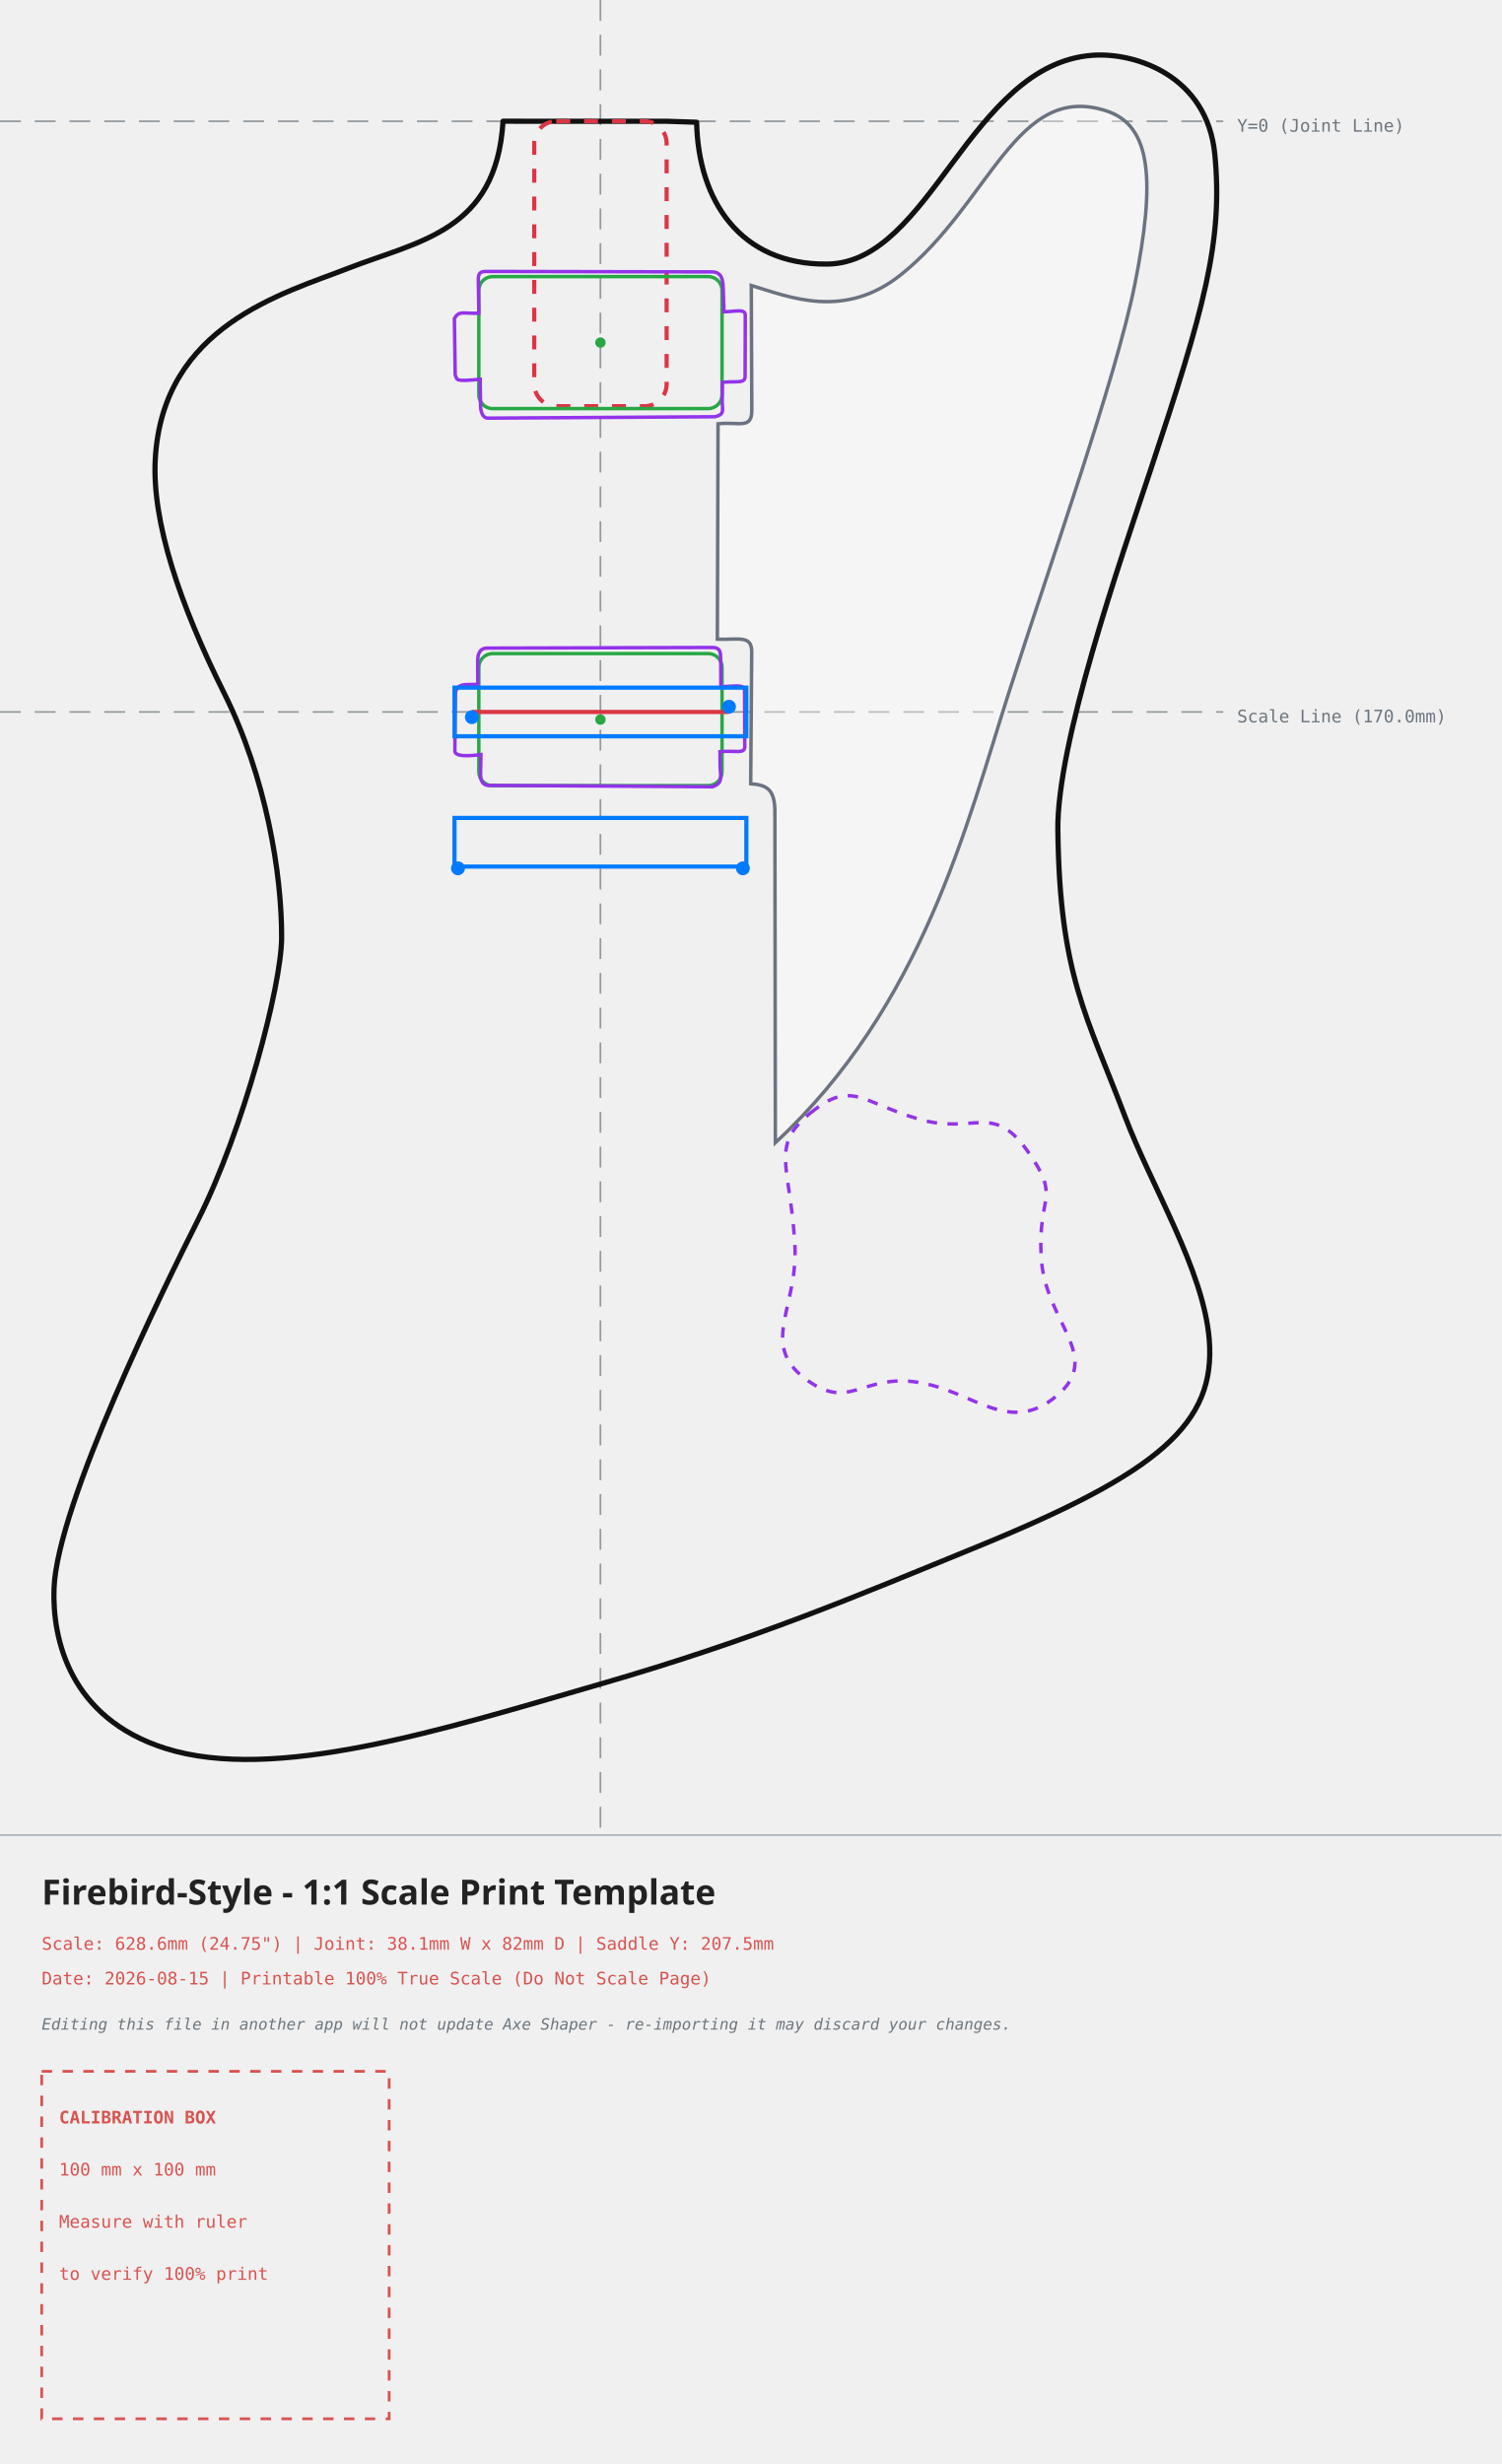
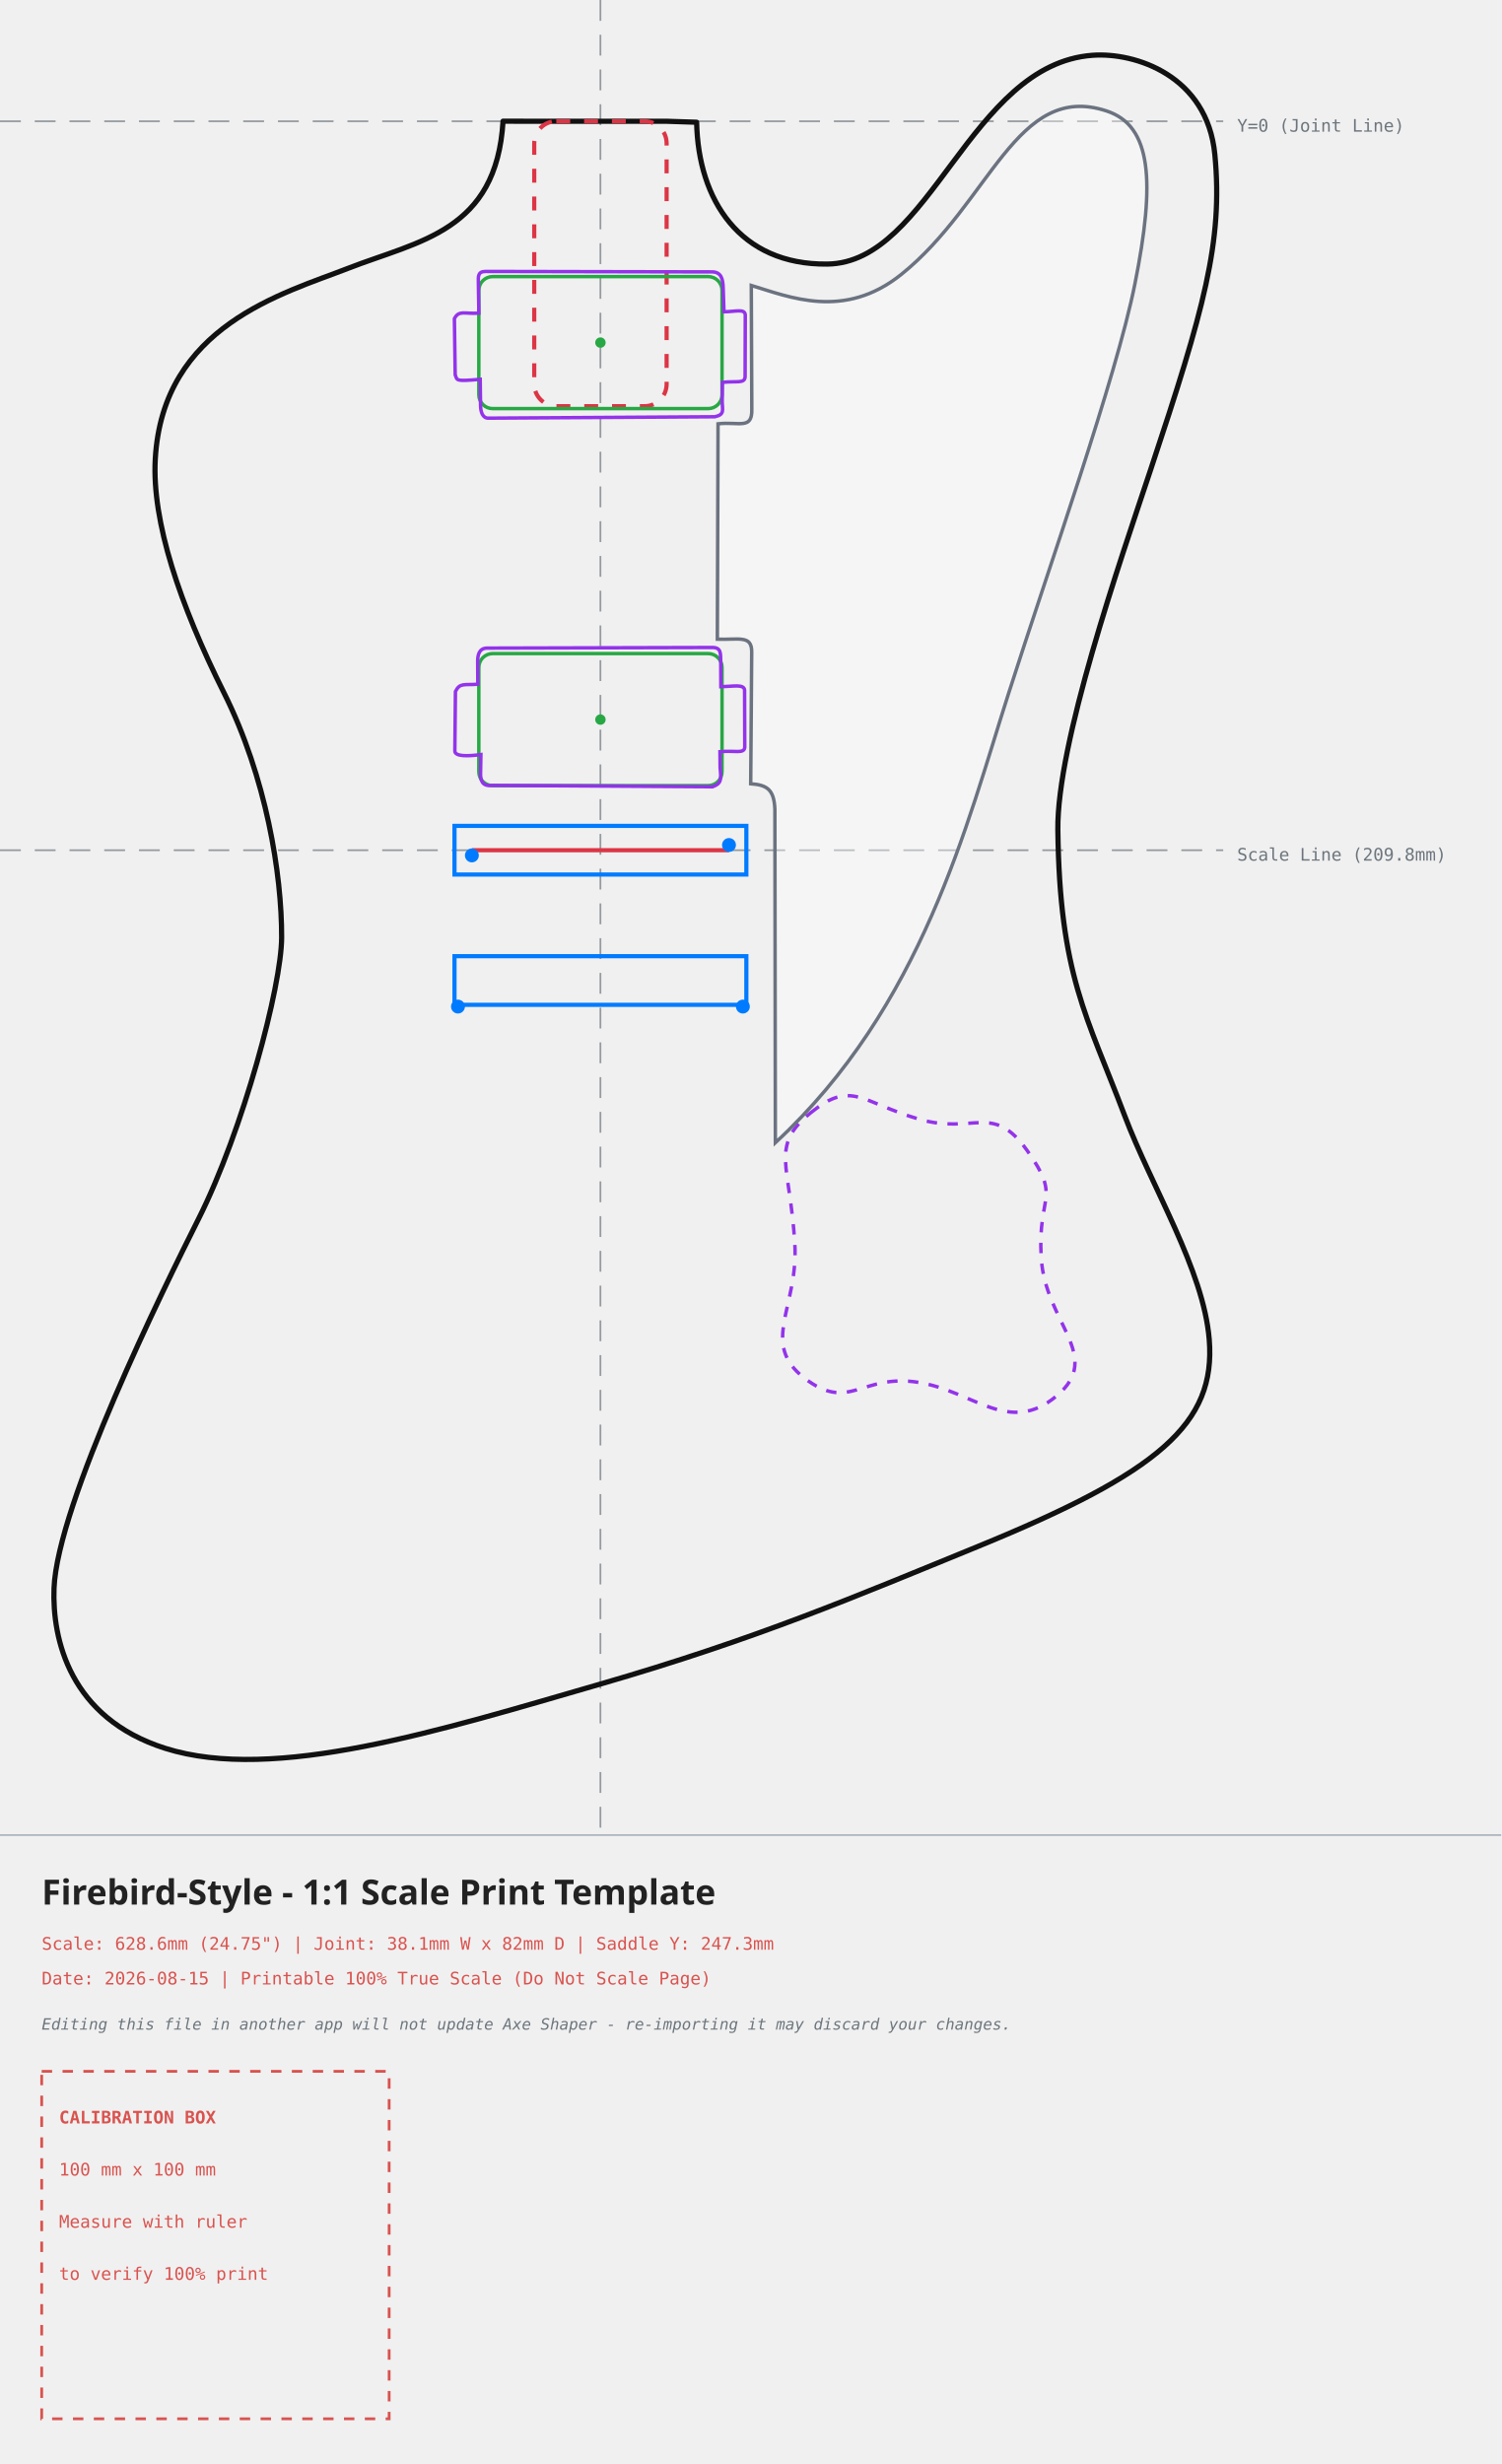
<svg xmlns="http://www.w3.org/2000/svg" width="432.06mm" height="709.14mm" viewBox="-172.81 -34.90 432.06 709.14">
  <style>
    .body-line { fill: none; stroke: #111111; stroke-width: 1.5; stroke-linecap: round; stroke-linejoin: round; }
    .neck-pocket { fill: none; stroke: #dc3545; stroke-width: 1.2; stroke-dasharray: 4,4; }
    .pickup-rout { fill: none; stroke: #28a745; stroke-width: 1.0; }
    .bridge-rout { fill: none; stroke: #007bff; stroke-width: 1.2; }
    .back-route { fill: none; stroke: #9333ea; stroke-width: 1.0; stroke-dasharray: 3,3; }
    .front-route { fill: none; stroke: #9333ea; stroke-width: 1.0; }
    .pickguard { fill: #ffffff; fill-opacity: 0.35; stroke: #6b7280; stroke-width: 1.0; }
    .center-axis { fill: none; stroke: #6c757d; stroke-width: 0.5; stroke-dasharray: 6,4; opacity: 0.7; }
    .calibration-box { fill: none; stroke: #d9534f; stroke-width: 0.8; stroke-dasharray: 3,3; }
    .band-rule { fill: none; stroke: #adb5bd; stroke-width: 0.5; }
    .text-label { font-family: monospace, sans-serif; font-size: 5px; fill: #d9534f; }
    .disclaimer-label { font-family: monospace, sans-serif; font-size: 4.5px; font-style: italic; fill: #6c757d; }
    .axis-label { font-family: monospace, sans-serif; font-size: 5px; fill: #6c757d; }
    .title-label { font-family: sans-serif; font-size: 10px; font-weight: bold; fill: #222222; }
  </style>
  <g>
    <line x1="0" y1="-34.90" x2="0" y2="493.23" class="center-axis" />
    <line x1="-172.81" y1="0" x2="179.25" y2="0" class="center-axis" />
    <text x="183.25" y="3" class="axis-label">Y=0 (Joint Line)</text>
-     <line x1="-172.81" y1="170.00" x2="179.25" y2="170.00" class="center-axis" stroke="#007bff" />
-     <text x="183.25" y="173.00" class="axis-label" fill="#007bff">Scale Line (170.0mm)</text>
+     <line x1="-172.81" y1="209.79" x2="179.25" y2="209.79" class="center-axis" stroke="#007bff" />
+     <text x="183.25" y="212.79" class="axis-label" fill="#007bff">Scale Line (209.8mm)</text>
    <path d="M 60.49 285.38 C 72.33 275.76, 74.90 282.30, 91.72 287.20 C 107.52 291.80, 112.86 282.21, 122.85 296.27 C 132.84 310.33, 125.78 308.45, 126.86 327.02 C 127.95 345.79, 144.96 355.40, 131.27 366.87 C 117.58 378.34, 107.44 365.48, 91.50 362.94 C 75.06 360.32, 71.67 371.71, 58.72 361.72 C 45.77 351.73, 57.02 341.31, 55.95 323.10 C 54.61 300.17, 48.65 295.00, 60.49 285.38 Z" class="back-route" />
    <path d="M -19.05 0.00 C -19.05 0.00, -28.03 -0.02, -28.03 -0.02 C -29.94 31.75, -52.23 34.37, -72.70 42.35 C -91.16 49.55, -126.00 58.79, -128.12 97.24 C -129.12 115.25, -121.03 139.10, -108.38 164.42 C -96.17 188.85, -91.70 216.68, -91.75 234.88 C -91.79 248.90, -102.83 290.37, -115.68 315.92 C -125.59 335.63, -156.35 397.99, -157.26 422.22 C -157.81 436.82, -152.70 459.56, -125.28 468.26 C -93.84 478.23, -45.76 462.99, -0.32 449.86 C 45.11 436.73, 73.76 424.42, 108.50 410.23 C 160.85 388.84, 177.18 374.78, 175.22 350.63 C 173.59 330.49, 158.70 306.89, 150.85 286.11 C 140.05 257.50, 132.17 245.85, 131.65 203.97 C 131.34 179.09, 149.42 127.12, 158.43 100.05 C 173.63 54.36, 179.25 34.64, 176.83 9.54 C 174.64 -13.13, 153.93 -19.90, 141.60 -18.99 C 106.30 -16.36, 95.07 40.76, 65.30 41.10 C 40.13 41.39, 28.12 22.65, 27.69 0.28 C 27.69 0.28, 19.05 0.00, 19.05 0.00 C 19.05 0.00, -19.05 0.00, -19.05 0.00 Z" class="body-line" />
    <path d="M 43.42 47.25 C 54.16 50.50, 70.10 57.30, 86.56 44.10 C 112.25 23.50, 119.73 -11.52, 145.69 -2.96 C 158.66 1.31, 159.75 17.26, 153.81 46.89 C 148.36 74.09, 129.26 127.79, 117.39 164.92 C 105.51 202.05, 92.74 254.70, 50.35 293.97 C 50.35 293.97, 50.21 197.97, 50.21 197.97 C 49.97 192.15, 47.80 191.02, 43.25 190.66 C 43.25 190.66, 43.54 152.71, 43.54 152.71 C 43.55 147.80, 39.84 149.27, 33.65 149.07 C 33.65 149.07, 33.85 87.07, 33.85 87.07 C 39.92 86.38, 43.72 88.90, 43.57 82.84 C 43.57 82.84, 43.42 47.25, 43.42 47.25 Z" class="pickguard" style="fill:#ffffff" />
    <rect x="-19.05" y="0" width="38.1" height="82" rx="6.35" ry="6.35" class="neck-pocket" />
    <g transform="translate(0, 63.7) rotate(0)">
      <rect x="-35.00" y="-19.00" width="70" height="38" rx="4" ry="4" class="pickup-rout" />
      <circle cx="0" cy="0" r="1.5" fill="#28a745" />
    </g>
    <g transform="translate(0, 172.2) rotate(0)">
      <rect x="-35.00" y="-19.00" width="70" height="38" rx="4" ry="4" class="pickup-rout" />
      <circle cx="0" cy="0" r="1.5" fill="#28a745" />
    </g>
    <path d="M -33.00 43.22 C -33.00 43.22, 31.78 43.35, 31.78 43.35 C 34.80 43.22, 35.24 45.33, 35.33 47.91 C 35.33 47.91, 35.56 54.84, 35.56 54.84 C 39.17 54.75, 41.49 53.92, 41.69 55.69 C 41.69 55.69, 41.64 73.57, 41.64 73.57 C 41.46 75.53, 39.48 74.73, 35.10 75.13 C 35.10 75.13, 35.05 80.82, 35.05 80.82 C 35.08 83.08, 35.84 84.41, 32.94 85.04 C 32.94 85.04, -32.10 85.44, -32.10 85.44 C -33.99 85.57, -34.46 83.50, -34.50 81.89 C -34.50 81.89, -34.60 74.27, -34.60 74.27 C -41.83 74.89, -41.17 74.63, -41.80 72.95 C -41.80 72.95, -42.03 56.81, -42.03 56.81 C -40.73 54.28, -39.12 55.49, -34.99 55.23 C -34.99 55.23, -35.13 46.48, -35.13 46.48 C -35.14 44.75, -35.40 43.22, -33.00 43.22 Z" class="front-route" />
    <path d="M -32.60 151.62 C -32.60 151.62, 31.88 151.45, 31.88 151.45 C 34.90 151.32, 34.54 153.13, 34.63 155.71 C 34.63 155.71, 34.66 162.74, 34.66 162.74 C 38.27 162.65, 41.29 161.92, 41.49 163.69 C 41.49 163.69, 41.54 180.17, 41.54 180.17 C 41.36 182.13, 38.78 181.03, 34.40 181.43 C 34.40 181.43, 34.45 186.12, 34.45 186.12 C 34.78 189.48, 34.84 190.61, 32.24 191.54 C 32.24 191.54, -31.30 191.14, -31.30 191.14 C -34.09 191.47, -34.46 189.60, -34.50 187.99 C -34.50 187.99, -34.40 182.27, -34.40 182.27 C -38.33 182.79, -41.87 182.83, -41.90 181.25 C -41.90 181.25, -41.73 164.11, -41.73 164.11 C -40.43 161.58, -39.42 162.29, -35.29 162.03 C -35.29 162.03, -35.33 155.48, -35.33 155.48 C -35.34 153.75, -35.00 151.62, -32.60 151.62 Z" class="front-route" />
    <g id="bridge-hardware">
-       <rect x="-42.00" y="163.00" width="84" height="14" class="bridge-rout" />
-       <rect x="-42.00" y="200.50" width="84" height="14" class="bridge-rout" />
-       <line x1="-37.00" y1="170.00" x2="37.00" y2="170.00" stroke="#dc3545" stroke-width="1.2" />
-       <g transform="translate(0, 170.00)">
+       <rect x="-42.00" y="202.79" width="84" height="14" class="bridge-rout" />
+       <rect x="-42.00" y="240.29" width="84" height="14" class="bridge-rout" />
+       <line x1="-37.00" y1="209.79" x2="37.00" y2="209.79" stroke="#dc3545" stroke-width="1.2" />
+       <g transform="translate(0, 209.79)">
        <circle cx="-37" cy="1.5" r="2" fill="#007bff" />
        <circle cx="37" cy="-1.5" r="2" fill="#007bff" />
        <circle cx="-41" cy="45" r="2" fill="#007bff" />
        <circle cx="41" cy="45" r="2" fill="#007bff" />
      </g>
    </g>
  </g>
  <g>
    <line x1="-172.81" y1="493.23" x2="259.25" y2="493.23" class="band-rule" />
    <text x="-160.81" y="513.23" class="title-label">Firebird-Style - 1:1 Scale Print Template</text>
-     <text x="-160.81" y="526.23" class="text-label">Scale: 628.6mm (24.75") | Joint: 38.1mm W x 82mm D | Saddle Y: 207.5mm</text>
+     <text x="-160.81" y="526.23" class="text-label">Scale: 628.6mm (24.75") | Joint: 38.1mm W x 82mm D | Saddle Y: 247.3mm</text>
    <text x="-160.81" y="536.23" class="text-label">Date: 2026-08-15 | Printable 100% True Scale (Do Not Scale Page)</text>
    <text x="-160.81" y="549.23" class="disclaimer-label">Editing this file in another app will not update Axe Shaper - re-importing it may discard your changes.</text>
    <g transform="translate(-160.81, 561.23)">
      <rect x="0" y="0" width="100" height="100" class="calibration-box" />
      <text x="5" y="15" class="text-label" font-weight="bold">CALIBRATION BOX</text>
      <text x="5" y="30" class="text-label">100 mm x 100 mm</text>
      <text x="5" y="45" class="text-label">Measure with ruler</text>
      <text x="5" y="60" class="text-label">to verify 100% print</text>
    </g>
  </g>
</svg>
